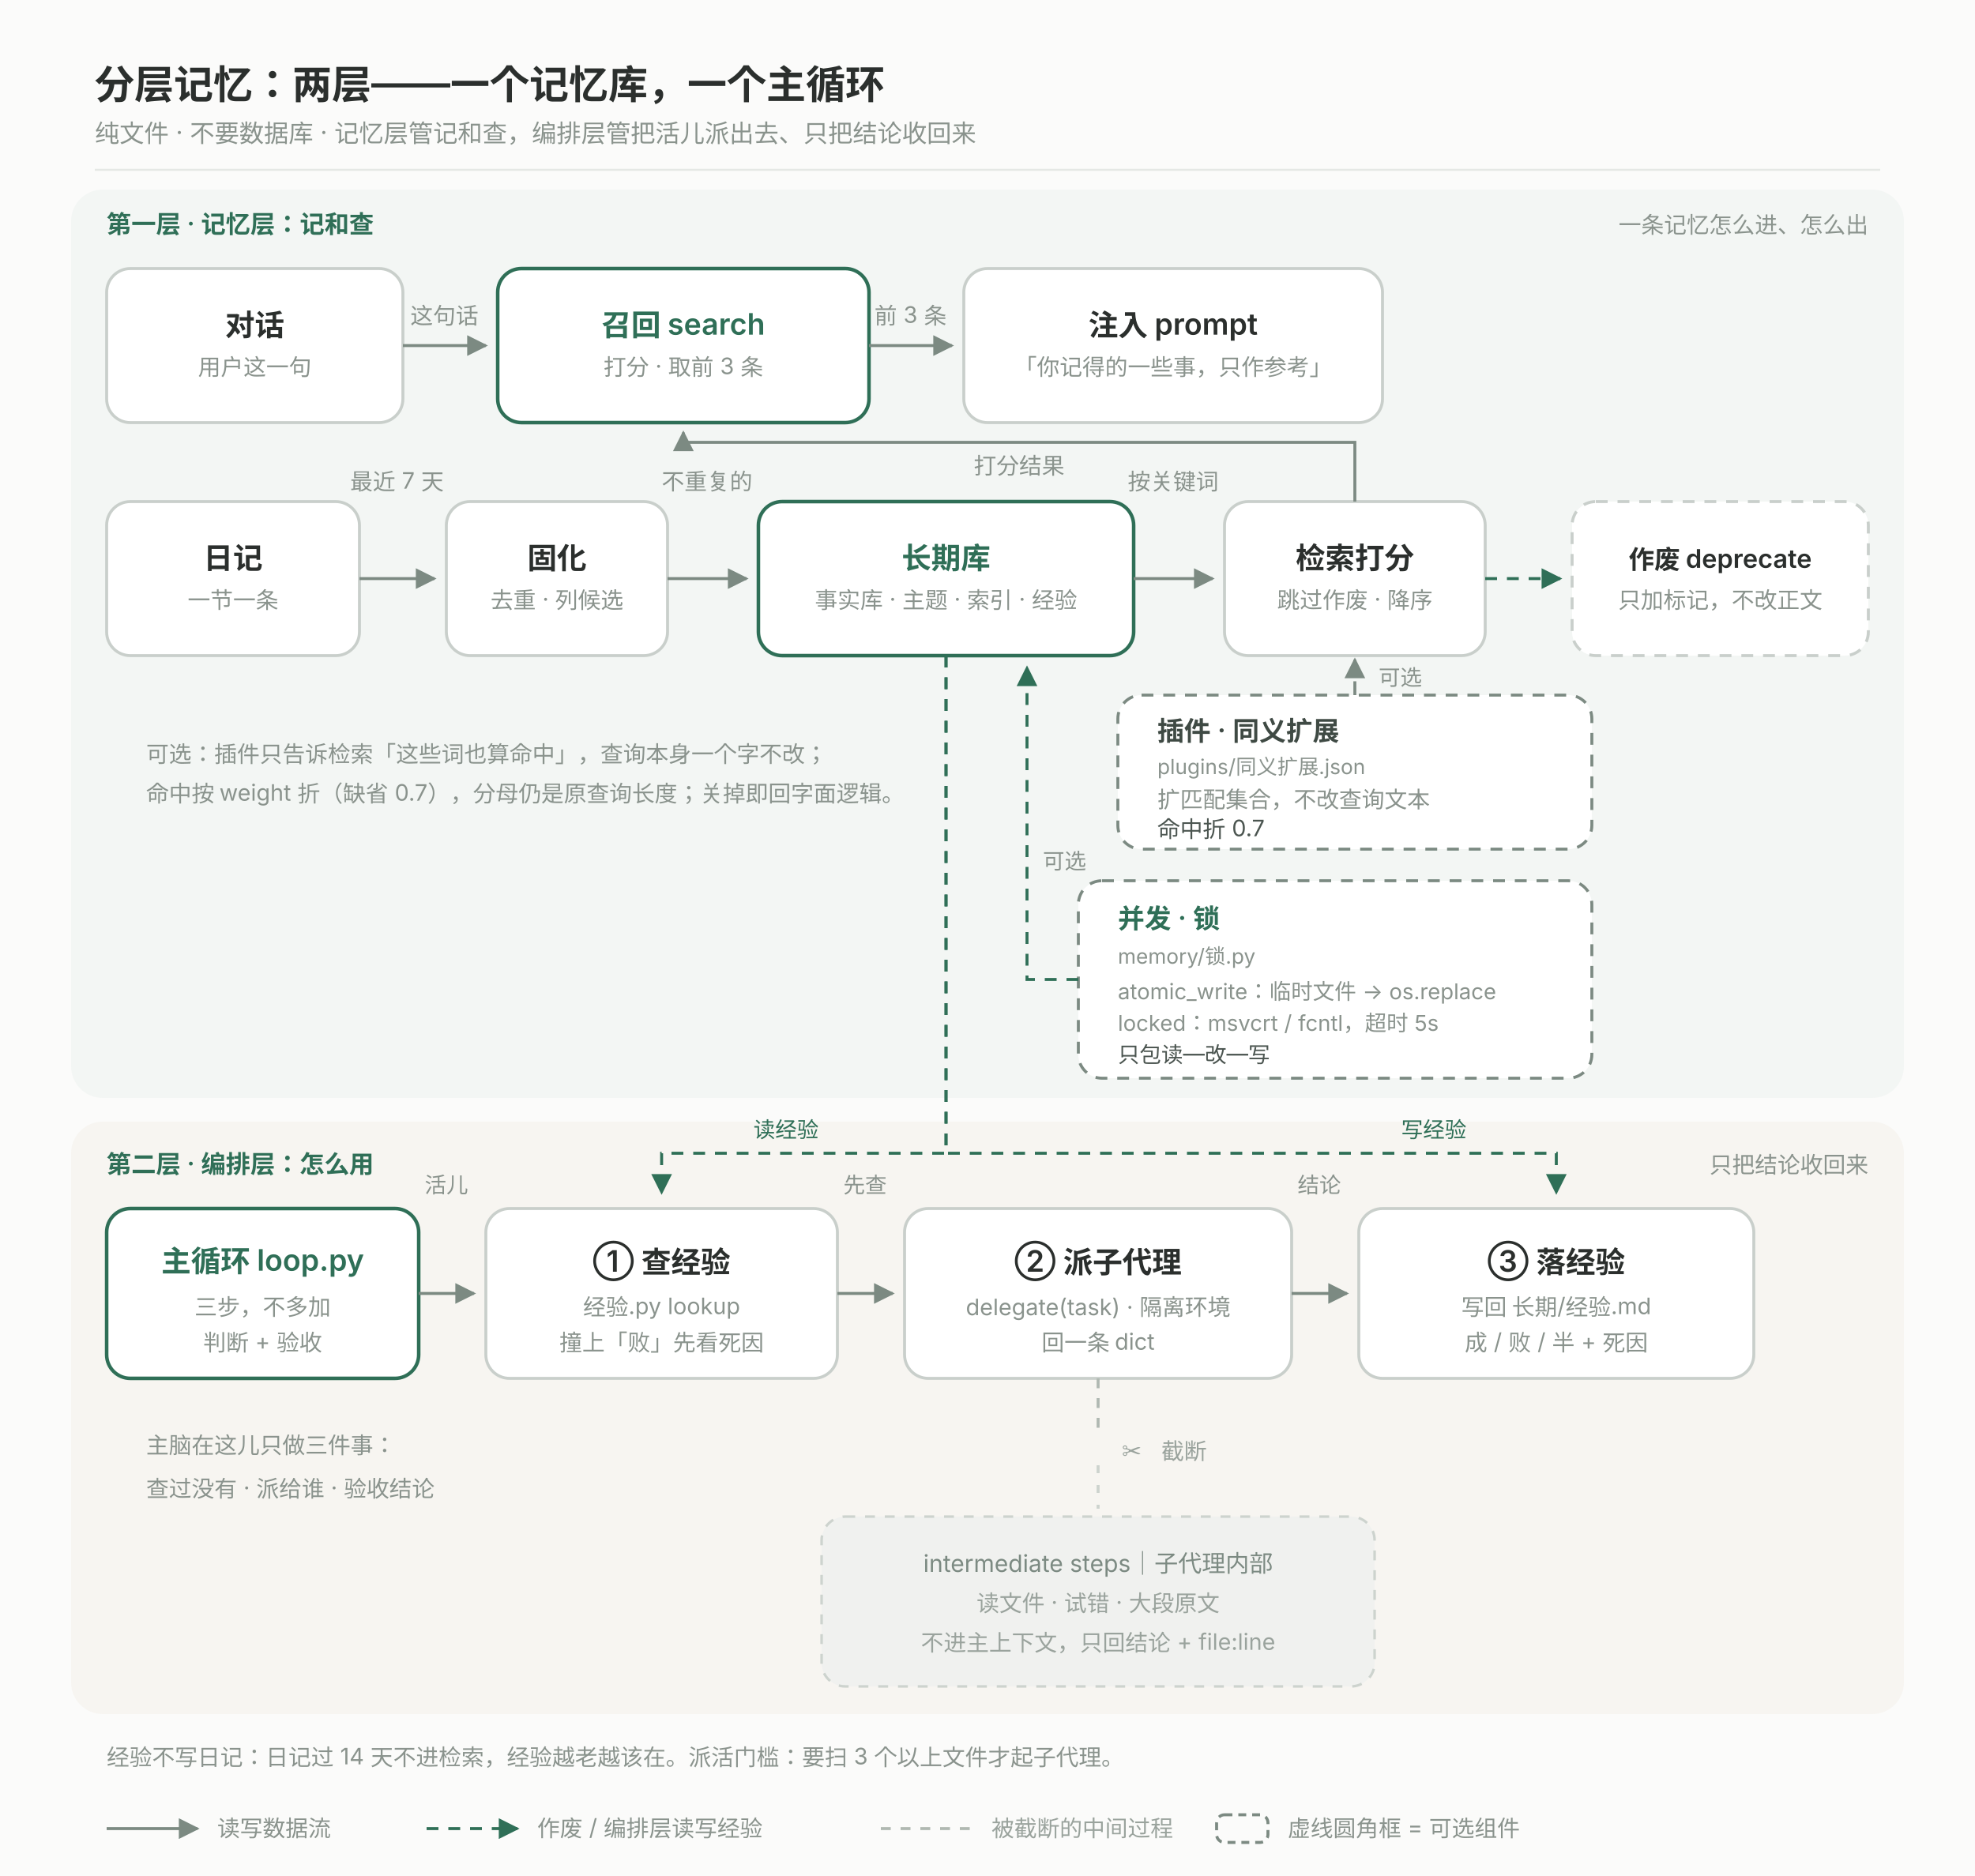
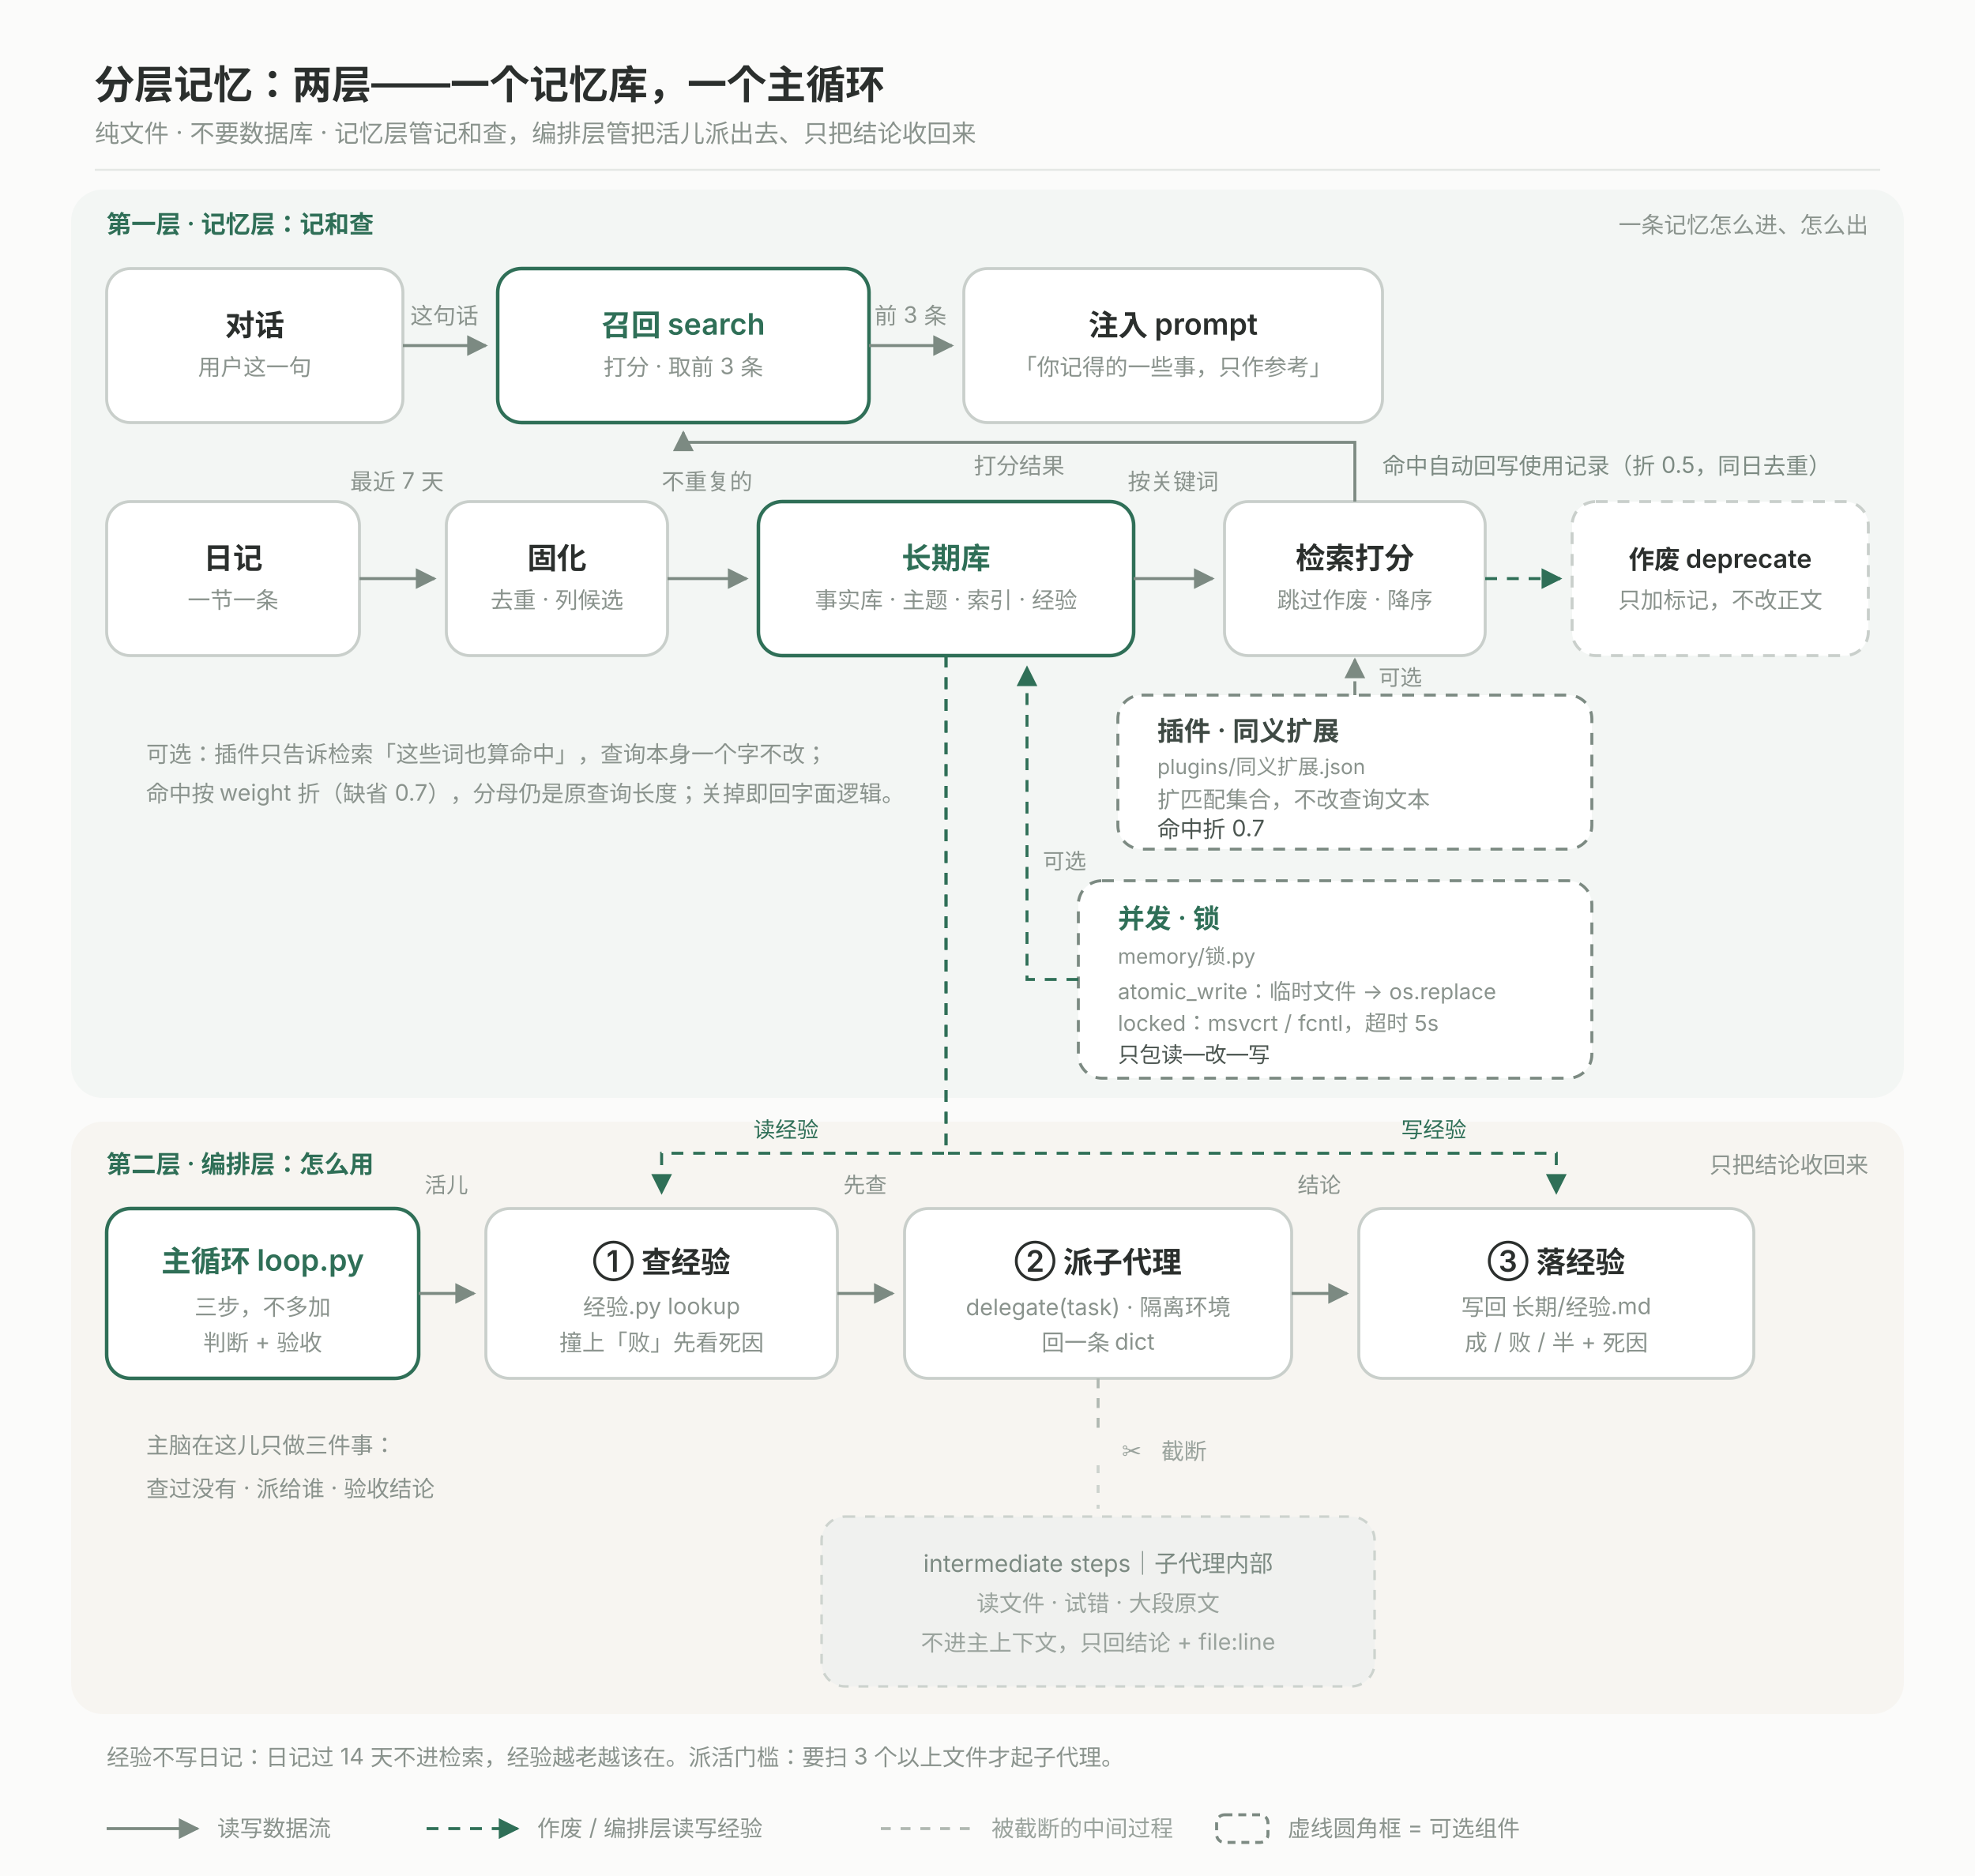
<svg xmlns="http://www.w3.org/2000/svg" width="1000" height="950" viewBox="0 0 1000 950" role="img" aria-label="分层记忆：记忆层负责记和查，编排层负责查经验、派子代理、落经验，子代理的中间过程不进主上下文；检索打分那一步可选挂同义扩展插件；写路径旁边是可选的并发锁（原子替换 + 文件锁，只包读—改—写）">
  <defs>
    <marker id="arrow" viewBox="0 0 10 10" refX="9" refY="5" markerWidth="7" markerHeight="7" orient="auto-start-reverse">
      <path d="M0,0 L10,5 L0,10 Z" fill="#7c8a82" />
    </marker>
    <marker id="arrow-accent" viewBox="0 0 10 10" refX="9" refY="5" markerWidth="7" markerHeight="7" orient="auto-start-reverse">
      <path d="M0,0 L10,5 L0,10 Z" fill="#2f6f57" />
    </marker>
    <marker id="arrow-cut" viewBox="0 0 10 10" refX="9" refY="5" markerWidth="7" markerHeight="7" orient="auto-start-reverse">
      <path d="M0,0 L10,5 L0,10 Z" fill="#b0b8b2" />
    </marker>
  </defs>
  <rect x="0" y="0" width="1000" height="950" fill="#fbfbfa" />
  <text x="48" y="50" font-family="system-ui, -apple-system, 'Segoe UI', 'Microsoft YaHei', sans-serif" font-size="20" font-weight="600" fill="#2b2f2d">分层记忆：两层——一个记忆库，一个主循环</text>
  <text x="48" y="72" font-family="system-ui, -apple-system, 'Segoe UI', 'Microsoft YaHei', sans-serif" font-size="12.5" fill="#8a938d">纯文件 · 不要数据库 · 记忆层管记和查，编排层管把活儿派出去、只把结论收回来</text>
  <line x1="48" y1="86" x2="952" y2="86" stroke="#e5e8e5" stroke-width="1" />
  <rect x="36" y="96" width="928" height="460" rx="16" fill="#f3f6f4" />
  <text x="54" y="118" font-family="system-ui, -apple-system, 'Segoe UI', 'Microsoft YaHei', sans-serif" font-size="12.5" font-weight="600" fill="#2f6f57">第一层 · 记忆层：记和查</text>
  <text x="946" y="118" text-anchor="end" font-family="system-ui, -apple-system, 'Segoe UI', 'Microsoft YaHei', sans-serif" font-size="11.5" fill="#8a938d">一条记忆怎么进、怎么出</text>
  <rect x="54" y="136" width="150" height="78" rx="12" fill="#ffffff" stroke="#c9cfcb" stroke-width="1.5" />
  <text x="129" y="170" text-anchor="middle" font-family="system-ui, -apple-system, 'Segoe UI', 'Microsoft YaHei', sans-serif" font-size="15" font-weight="600" fill="#2b2f2d">对话</text>
  <text x="129" y="190" text-anchor="middle" font-family="system-ui, -apple-system, 'Segoe UI', 'Microsoft YaHei', sans-serif" font-size="11.5" fill="#8a938d">用户这一句</text>
  <rect x="252" y="136" width="188" height="78" rx="12" fill="#ffffff" stroke="#2f6f57" stroke-width="1.8" />
  <text x="346" y="170" text-anchor="middle" font-family="system-ui, -apple-system, 'Segoe UI', 'Microsoft YaHei', sans-serif" font-size="15" font-weight="600" fill="#2f6f57">召回 search</text>
  <text x="346" y="190" text-anchor="middle" font-family="system-ui, -apple-system, 'Segoe UI', 'Microsoft YaHei', sans-serif" font-size="11.5" fill="#8a938d">打分 · 取前 3 条</text>
  <rect x="488" y="136" width="212" height="78" rx="12" fill="#ffffff" stroke="#c9cfcb" stroke-width="1.5" />
  <text x="594" y="170" text-anchor="middle" font-family="system-ui, -apple-system, 'Segoe UI', 'Microsoft YaHei', sans-serif" font-size="15" font-weight="600" fill="#2b2f2d">注入 prompt</text>
  <text x="594" y="190" text-anchor="middle" font-family="system-ui, -apple-system, 'Segoe UI', 'Microsoft YaHei', sans-serif" font-size="11.5" fill="#8a938d">「你记得的一些事，只作参考」</text>
  <line x1="204" y1="175" x2="246" y2="175" stroke="#7c8a82" stroke-width="1.5" marker-end="url(#arrow)" />
  <text x="225" y="164" text-anchor="middle" font-family="system-ui, -apple-system, 'Segoe UI', 'Microsoft YaHei', sans-serif" font-size="11.5" fill="#8a938d">这句话</text>
  <line x1="440" y1="175" x2="482" y2="175" stroke="#7c8a82" stroke-width="1.5" marker-end="url(#arrow)" />
  <text x="461" y="164" text-anchor="middle" font-family="system-ui, -apple-system, 'Segoe UI', 'Microsoft YaHei', sans-serif" font-size="11.5" fill="#8a938d">前 3 条</text>
  <rect x="54" y="254" width="128" height="78" rx="12" fill="#ffffff" stroke="#c9cfcb" stroke-width="1.5" />
  <text x="118" y="288" text-anchor="middle" font-family="system-ui, -apple-system, 'Segoe UI', 'Microsoft YaHei', sans-serif" font-size="15" font-weight="600" fill="#2b2f2d">日记</text>
  <text x="118" y="308" text-anchor="middle" font-family="system-ui, -apple-system, 'Segoe UI', 'Microsoft YaHei', sans-serif" font-size="11.5" fill="#8a938d">一节一条</text>
  <rect x="226" y="254" width="112" height="78" rx="12" fill="#ffffff" stroke="#c9cfcb" stroke-width="1.5" />
  <text x="282" y="288" text-anchor="middle" font-family="system-ui, -apple-system, 'Segoe UI', 'Microsoft YaHei', sans-serif" font-size="15" font-weight="600" fill="#2b2f2d">固化</text>
  <text x="282" y="308" text-anchor="middle" font-family="system-ui, -apple-system, 'Segoe UI', 'Microsoft YaHei', sans-serif" font-size="11.5" fill="#8a938d">去重 · 列候选</text>
  <rect x="384" y="254" width="190" height="78" rx="12" fill="#ffffff" stroke="#2f6f57" stroke-width="1.8" />
  <text x="479" y="288" text-anchor="middle" font-family="system-ui, -apple-system, 'Segoe UI', 'Microsoft YaHei', sans-serif" font-size="15" font-weight="600" fill="#2f6f57">长期库</text>
  <text x="479" y="308" text-anchor="middle" font-family="system-ui, -apple-system, 'Segoe UI', 'Microsoft YaHei', sans-serif" font-size="11.5" fill="#8a938d">事实库 · 主题 · 索引 · 经验</text>
  <rect x="620" y="254" width="132" height="78" rx="12" fill="#ffffff" stroke="#c9cfcb" stroke-width="1.5" />
  <text x="686" y="288" text-anchor="middle" font-family="system-ui, -apple-system, 'Segoe UI', 'Microsoft YaHei', sans-serif" font-size="15" font-weight="600" fill="#2b2f2d">检索打分</text>
  <text x="686" y="308" text-anchor="middle" font-family="system-ui, -apple-system, 'Segoe UI', 'Microsoft YaHei', sans-serif" font-size="11.5" fill="#8a938d">跳过作废 · 降序</text>
+   <text x="700" y="240" font-family="system-ui, -apple-system, 'Segoe UI', 'Microsoft YaHei', sans-serif" font-size="11.5" fill="#7c8a82">命中自动回写使用记录（折 0.5，同日去重）</text>
  <line x1="182" y1="293" x2="220" y2="293" stroke="#7c8a82" stroke-width="1.5" marker-end="url(#arrow)" />
  <text x="201" y="248" text-anchor="middle" font-family="system-ui, -apple-system, 'Segoe UI', 'Microsoft YaHei', sans-serif" font-size="11.5" fill="#8a938d">最近 7 天</text>
  <line x1="338" y1="293" x2="378" y2="293" stroke="#7c8a82" stroke-width="1.5" marker-end="url(#arrow)" />
  <text x="358" y="248" text-anchor="middle" font-family="system-ui, -apple-system, 'Segoe UI', 'Microsoft YaHei', sans-serif" font-size="11.5" fill="#8a938d">不重复的</text>
  <line x1="574" y1="293" x2="614" y2="293" stroke="#7c8a82" stroke-width="1.5" marker-end="url(#arrow)" />
  <text x="594" y="248" text-anchor="middle" font-family="system-ui, -apple-system, 'Segoe UI', 'Microsoft YaHei', sans-serif" font-size="11.5" fill="#8a938d">按关键词</text>
  <path d="M 686 254 L 686 224 L 346 224 L 346 219" fill="none" stroke="#7c8a82" stroke-width="1.5" marker-end="url(#arrow)" />
  <text x="516" y="240" text-anchor="middle" font-family="system-ui, -apple-system, 'Segoe UI', 'Microsoft YaHei', sans-serif" font-size="11.5" fill="#8a938d">打分结果</text>
  <rect x="796" y="254" width="150" height="78" rx="12" fill="#ffffff" stroke="#c9cfcb" stroke-width="1.5" stroke-dasharray="6 5" />
  <text x="871" y="288" text-anchor="middle" font-family="system-ui, -apple-system, 'Segoe UI', 'Microsoft YaHei', sans-serif" font-size="13" font-weight="600" fill="#2b2f2d">作废 deprecate</text>
  <text x="871" y="308" text-anchor="middle" font-family="system-ui, -apple-system, 'Segoe UI', 'Microsoft YaHei', sans-serif" font-size="11.5" fill="#8a938d">只加标记，不改正文</text>
  <line x1="752" y1="293" x2="790" y2="293" stroke="#2f6f57" stroke-width="1.5" stroke-dasharray="6 5" marker-end="url(#arrow-accent)" />
  <rect x="566" y="352" width="240" height="78" rx="12" fill="#ffffff" stroke="#7c8a82" stroke-width="1.5" stroke-dasharray="6 5" />
  <text x="586" y="375" font-family="system-ui, -apple-system, 'Segoe UI', 'Microsoft YaHei', sans-serif" font-size="13.5" font-weight="600" fill="#3f4a44">插件 · 同义扩展</text>
  <text x="586" y="392" font-family="system-ui, -apple-system, 'Segoe UI', 'Microsoft YaHei', sans-serif" font-size="10.5" fill="#8a938d">plugins/同义扩展.json</text>
  <text x="586" y="409" font-family="system-ui, -apple-system, 'Segoe UI', 'Microsoft YaHei', sans-serif" font-size="11.5" fill="#8a938d">扩匹配集合，不改查询文本</text>
  <text x="586" y="424" font-family="system-ui, -apple-system, 'Segoe UI', 'Microsoft YaHei', sans-serif" font-size="11.5" fill="#4b5550">命中折 0.7</text>
  <line x1="686" y1="352" x2="686" y2="334" stroke="#7c8a82" stroke-width="1.5" stroke-dasharray="7 4" marker-end="url(#arrow)" />
  <text x="698" y="347" font-family="system-ui, -apple-system, 'Segoe UI', 'Microsoft YaHei', sans-serif" font-size="11" fill="#8a938d">可选</text>
  <text x="74" y="386" font-family="system-ui, -apple-system, 'Segoe UI', 'Microsoft YaHei', sans-serif" font-size="11.5" fill="#8a938d">可选：插件只告诉检索「这些词也算命中」，查询本身一个字不改；</text>
  <text x="74" y="406" font-family="system-ui, -apple-system, 'Segoe UI', 'Microsoft YaHei', sans-serif" font-size="11.5" fill="#8a938d">命中按 weight 折（缺省 0.7），分母仍是原查询长度；关掉即回字面逻辑。</text>
  <rect x="546" y="446" width="260" height="100" rx="12" fill="#ffffff" stroke="#7c8a82" stroke-width="1.5" stroke-dasharray="6 5" />
  <text x="566" y="470" font-family="system-ui, -apple-system, 'Segoe UI', 'Microsoft YaHei', sans-serif" font-size="13.5" font-weight="600" fill="#2f6f57">并发 · 锁</text>
  <text x="566" y="488" font-family="system-ui, -apple-system, 'Segoe UI', 'Microsoft YaHei', sans-serif" font-size="10.5" fill="#8a938d">memory/锁.py</text>
  <text x="566" y="506" font-family="system-ui, -apple-system, 'Segoe UI', 'Microsoft YaHei', sans-serif" font-size="11" fill="#8a938d">atomic_write：临时文件 → os.replace</text>
  <text x="566" y="522" font-family="system-ui, -apple-system, 'Segoe UI', 'Microsoft YaHei', sans-serif" font-size="11" fill="#8a938d">locked：msvcrt / fcntl，超时 5s</text>
  <text x="566" y="538" font-family="system-ui, -apple-system, 'Segoe UI', 'Microsoft YaHei', sans-serif" font-size="11" fill="#4b5550">只包读—改—写</text>
  <path d="M 546 496 L 520 496 L 520 338" fill="none" stroke="#2f6f57" stroke-width="1.5" stroke-dasharray="6 5" marker-end="url(#arrow-accent)" />
  <text x="528" y="440" font-family="system-ui, -apple-system, 'Segoe UI', 'Microsoft YaHei', sans-serif" font-size="11" fill="#8a938d">可选</text>
  <rect x="36" y="568" width="928" height="300" rx="16" fill="#f7f5f1" />
  <text x="54" y="594" font-family="system-ui, -apple-system, 'Segoe UI', 'Microsoft YaHei', sans-serif" font-size="12.5" font-weight="600" fill="#2f6f57">第二层 · 编排层：怎么用</text>
  <text x="946" y="594" text-anchor="end" font-family="system-ui, -apple-system, 'Segoe UI', 'Microsoft YaHei', sans-serif" font-size="11.5" fill="#8a938d">只把结论收回来</text>
  <rect x="54" y="612" width="158" height="86" rx="12" fill="#ffffff" stroke="#2f6f57" stroke-width="1.8" />
  <text x="133" y="644" text-anchor="middle" font-family="system-ui, -apple-system, 'Segoe UI', 'Microsoft YaHei', sans-serif" font-size="15" font-weight="600" fill="#2f6f57">主循环 loop.py</text>
  <text x="133" y="666" text-anchor="middle" font-family="system-ui, -apple-system, 'Segoe UI', 'Microsoft YaHei', sans-serif" font-size="11.5" fill="#8a938d">三步，不多加</text>
  <text x="133" y="684" text-anchor="middle" font-family="system-ui, -apple-system, 'Segoe UI', 'Microsoft YaHei', sans-serif" font-size="11.5" fill="#8a938d">判断 + 验收</text>
  <rect x="246" y="612" width="178" height="86" rx="12" fill="#ffffff" stroke="#c9cfcb" stroke-width="1.5" />
  <text x="335" y="644" text-anchor="middle" font-family="system-ui, -apple-system, 'Segoe UI', 'Microsoft YaHei', sans-serif" font-size="15" font-weight="600" fill="#2b2f2d">① 查经验</text>
  <text x="335" y="666" text-anchor="middle" font-family="system-ui, -apple-system, 'Segoe UI', 'Microsoft YaHei', sans-serif" font-size="11.5" fill="#8a938d">经验.py lookup</text>
  <text x="335" y="684" text-anchor="middle" font-family="system-ui, -apple-system, 'Segoe UI', 'Microsoft YaHei', sans-serif" font-size="11.5" fill="#8a938d">撞上「败」先看死因</text>
  <rect x="458" y="612" width="196" height="86" rx="12" fill="#ffffff" stroke="#c9cfcb" stroke-width="1.5" />
  <text x="556" y="644" text-anchor="middle" font-family="system-ui, -apple-system, 'Segoe UI', 'Microsoft YaHei', sans-serif" font-size="15" font-weight="600" fill="#2b2f2d">② 派子代理</text>
  <text x="556" y="666" text-anchor="middle" font-family="system-ui, -apple-system, 'Segoe UI', 'Microsoft YaHei', sans-serif" font-size="11.5" fill="#8a938d">delegate(task) · 隔离环境</text>
  <text x="556" y="684" text-anchor="middle" font-family="system-ui, -apple-system, 'Segoe UI', 'Microsoft YaHei', sans-serif" font-size="11.5" fill="#8a938d">回一条 dict</text>
  <rect x="688" y="612" width="200" height="86" rx="12" fill="#ffffff" stroke="#c9cfcb" stroke-width="1.5" />
  <text x="788" y="644" text-anchor="middle" font-family="system-ui, -apple-system, 'Segoe UI', 'Microsoft YaHei', sans-serif" font-size="15" font-weight="600" fill="#2b2f2d">③ 落经验</text>
  <text x="788" y="666" text-anchor="middle" font-family="system-ui, -apple-system, 'Segoe UI', 'Microsoft YaHei', sans-serif" font-size="11.5" fill="#8a938d">写回 长期/经验.md</text>
  <text x="788" y="684" text-anchor="middle" font-family="system-ui, -apple-system, 'Segoe UI', 'Microsoft YaHei', sans-serif" font-size="11.5" fill="#8a938d">成 / 败 / 半 + 死因</text>
  <line x1="212" y1="655" x2="240" y2="655" stroke="#7c8a82" stroke-width="1.5" marker-end="url(#arrow)" />
  <text x="226" y="604" text-anchor="middle" font-family="system-ui, -apple-system, 'Segoe UI', 'Microsoft YaHei', sans-serif" font-size="11" fill="#8a938d">活儿</text>
  <line x1="424" y1="655" x2="452" y2="655" stroke="#7c8a82" stroke-width="1.5" marker-end="url(#arrow)" />
  <text x="438" y="604" text-anchor="middle" font-family="system-ui, -apple-system, 'Segoe UI', 'Microsoft YaHei', sans-serif" font-size="11" fill="#8a938d">先查</text>
  <line x1="654" y1="655" x2="682" y2="655" stroke="#7c8a82" stroke-width="1.5" marker-end="url(#arrow)" />
  <text x="668" y="604" text-anchor="middle" font-family="system-ui, -apple-system, 'Segoe UI', 'Microsoft YaHei', sans-serif" font-size="11" fill="#8a938d">结论</text>
  <path d="M 479 332 L 479 584 L 335 584 L 335 604" fill="none" stroke="#2f6f57" stroke-width="1.5" stroke-dasharray="6 5" marker-end="url(#arrow-accent)" />
  <path d="M 479 332 L 479 584 L 788 584 L 788 604" fill="none" stroke="#2f6f57" stroke-width="1.5" stroke-dasharray="6 5" marker-end="url(#arrow-accent)" />
  <text x="398" y="576" text-anchor="middle" font-family="system-ui, -apple-system, 'Segoe UI', 'Microsoft YaHei', sans-serif" font-size="11" fill="#2f6f57">读经验</text>
  <text x="726" y="576" text-anchor="middle" font-family="system-ui, -apple-system, 'Segoe UI', 'Microsoft YaHei', sans-serif" font-size="11" fill="#2f6f57">写经验</text>
  <text x="74" y="736" font-family="system-ui, -apple-system, 'Segoe UI', 'Microsoft YaHei', sans-serif" font-size="11.5" fill="#8a938d">主脑在这儿只做三件事：</text>
  <text x="74" y="758" font-family="system-ui, -apple-system, 'Segoe UI', 'Microsoft YaHei', sans-serif" font-size="11.5" fill="#8a938d">查过没有 · 派给谁 · 验收结论</text>
  <line x1="556" y1="698" x2="556" y2="726" stroke="#b0b8b2" stroke-width="1.5" stroke-dasharray="5 5" />
  <line x1="556" y1="742" x2="556" y2="764" stroke="#cdd3ce" stroke-width="1.5" stroke-dasharray="4 6" />
  <text x="568" y="739" font-family="system-ui, -apple-system, 'Segoe UI', 'Microsoft YaHei', sans-serif" font-size="12" fill="#9aa39d">✂</text>
  <text x="588" y="739" font-family="system-ui, -apple-system, 'Segoe UI', 'Microsoft YaHei', sans-serif" font-size="11.5" fill="#9aa39d">截断</text>
  <rect x="416" y="768" width="280" height="86" rx="12" fill="#f0f1ef" stroke="#cdd3ce" stroke-width="1.3" stroke-dasharray="5 5" />
  <text x="556" y="796" text-anchor="middle" font-family="system-ui, -apple-system, 'Segoe UI', 'Microsoft YaHei', sans-serif" font-size="12" fill="#7c8a82">intermediate steps｜子代理内部</text>
  <text x="556" y="816" text-anchor="middle" font-family="system-ui, -apple-system, 'Segoe UI', 'Microsoft YaHei', sans-serif" font-size="11.5" fill="#9aa39d">读文件 · 试错 · 大段原文</text>
  <text x="556" y="836" text-anchor="middle" font-family="system-ui, -apple-system, 'Segoe UI', 'Microsoft YaHei', sans-serif" font-size="11.5" fill="#9aa39d">不进主上下文，只回结论 + file:line</text>
  <text x="54" y="894" font-family="system-ui, -apple-system, 'Segoe UI', 'Microsoft YaHei', sans-serif" font-size="11.5" fill="#8a938d">经验不写日记：日记过 14 天不进检索，经验越老越该在。派活门槛：要扫 3 个以上文件才起子代理。</text>
  <line x1="54" y1="926" x2="100" y2="926" stroke="#7c8a82" stroke-width="1.5" marker-end="url(#arrow)" />
  <text x="110" y="930" font-family="system-ui, -apple-system, 'Segoe UI', 'Microsoft YaHei', sans-serif" font-size="11.5" fill="#8a938d">读写数据流</text>
  <line x1="216" y1="926" x2="262" y2="926" stroke="#2f6f57" stroke-width="1.5" stroke-dasharray="6 5" marker-end="url(#arrow-accent)" />
  <text x="272" y="930" font-family="system-ui, -apple-system, 'Segoe UI', 'Microsoft YaHei', sans-serif" font-size="11.5" fill="#8a938d">作废 / 编排层读写经验</text>
  <line x1="446" y1="926" x2="492" y2="926" stroke="#b0b8b2" stroke-width="1.5" stroke-dasharray="5 5" />
  <text x="502" y="930" font-family="system-ui, -apple-system, 'Segoe UI', 'Microsoft YaHei', sans-serif" font-size="11.5" fill="#9aa39d">被截断的中间过程</text>
  <rect x="616" y="919" width="26" height="14" rx="4" fill="none" stroke="#7c8a82" stroke-width="1.5" stroke-dasharray="4 3" />
  <text x="652" y="930" font-family="system-ui, -apple-system, 'Segoe UI', 'Microsoft YaHei', sans-serif" font-size="11.5" fill="#8a938d">虚线圆角框 = 可选组件</text>
</svg>
